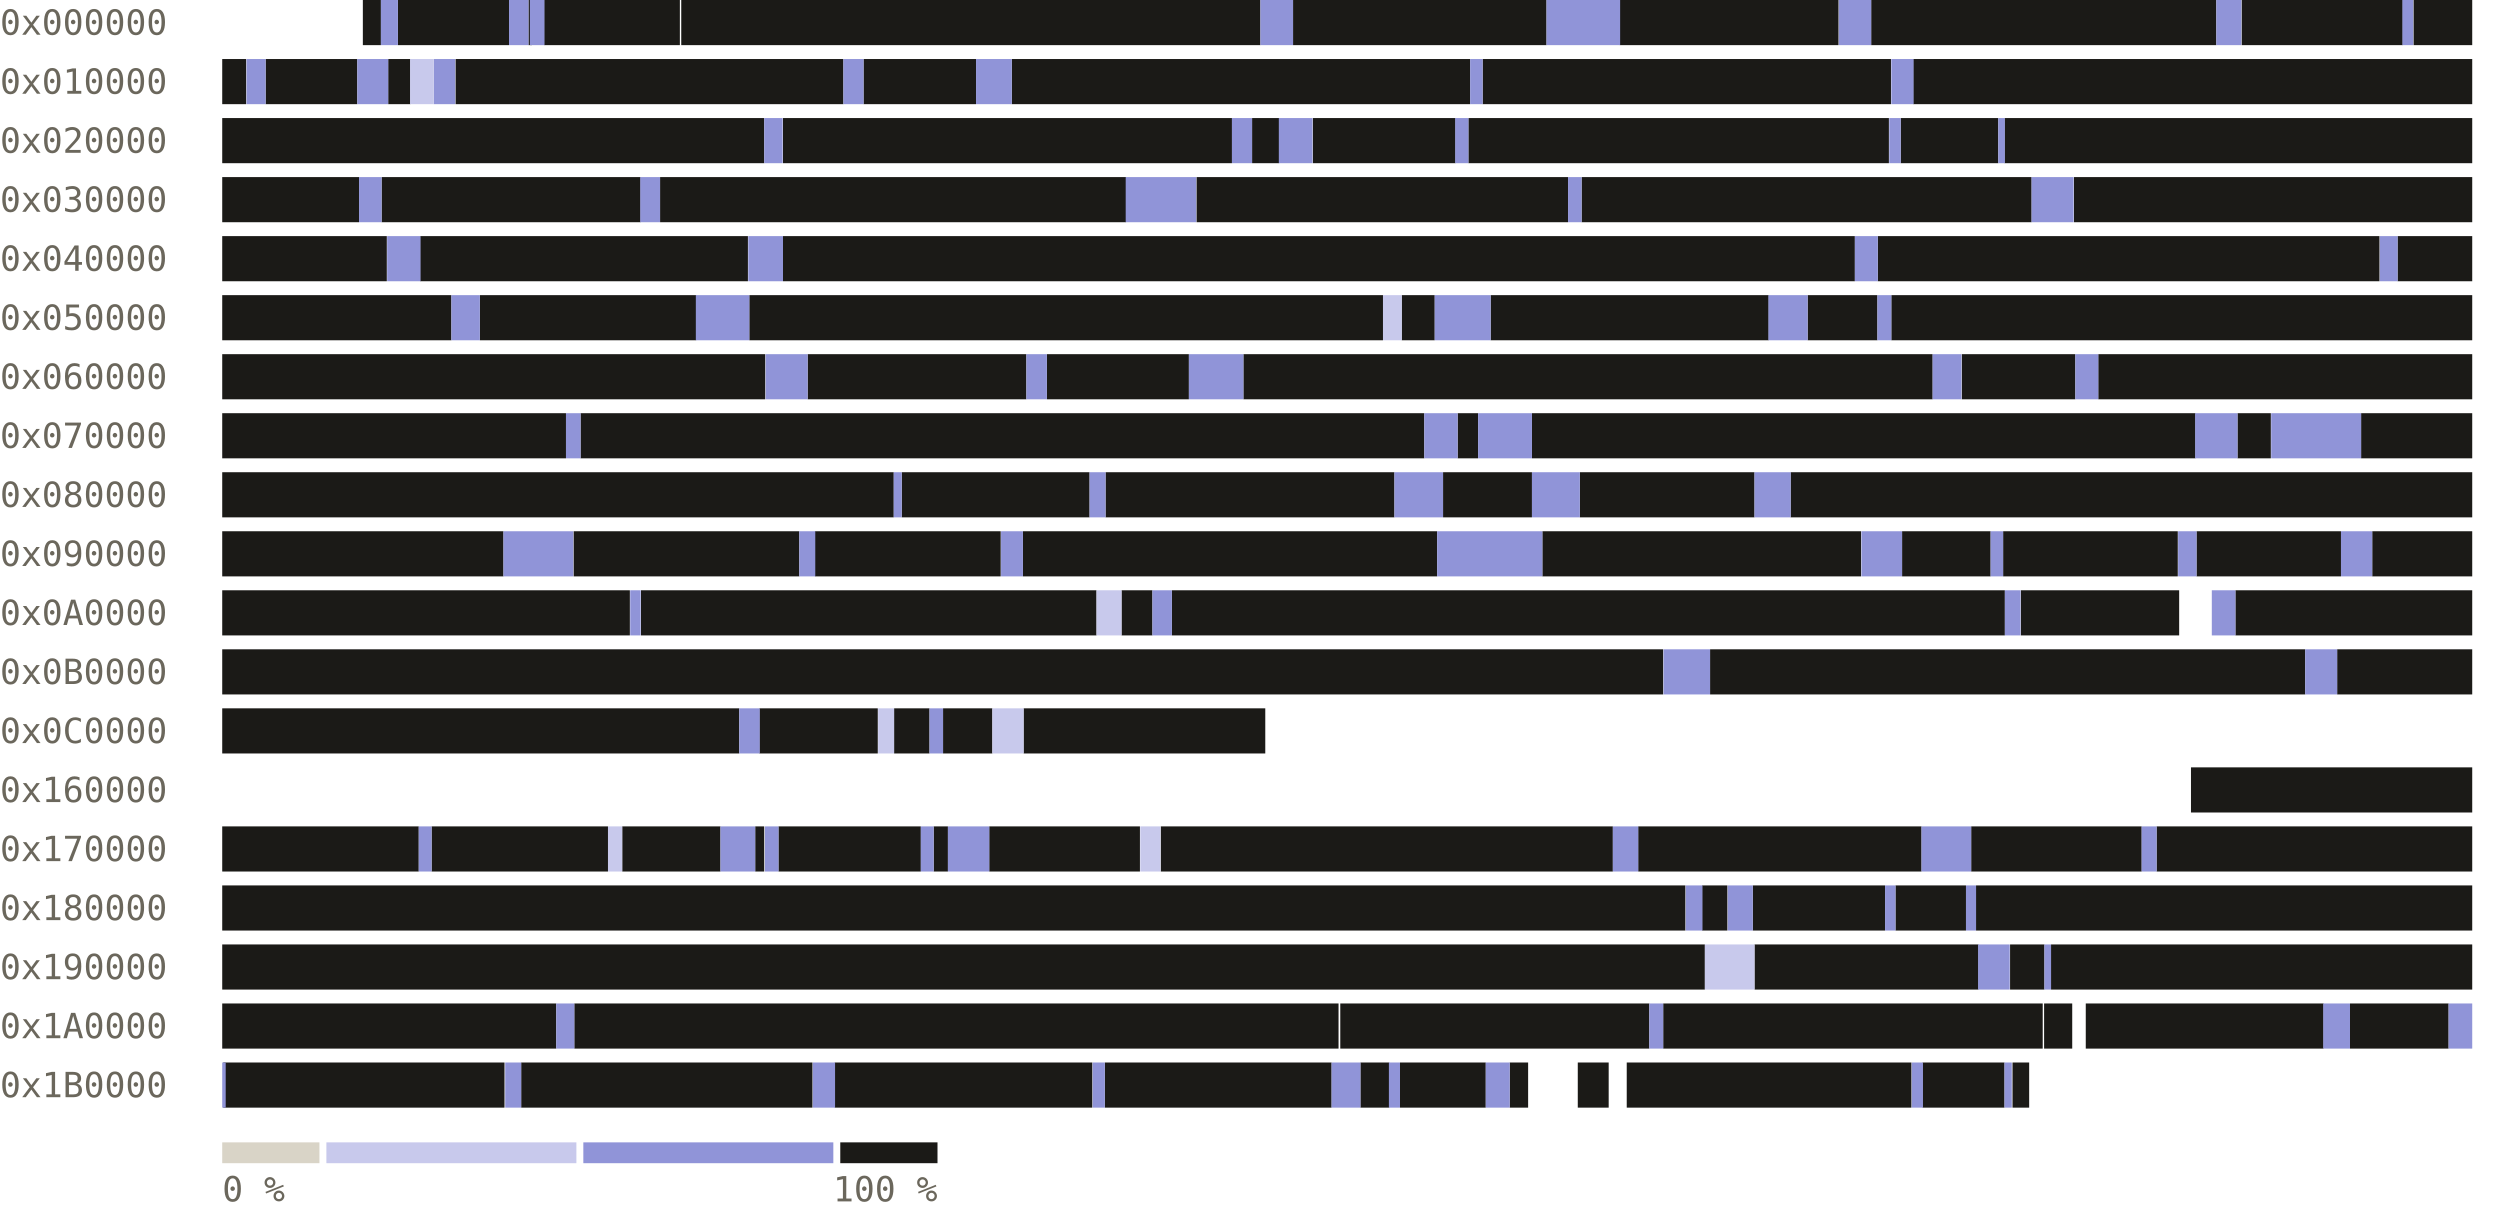
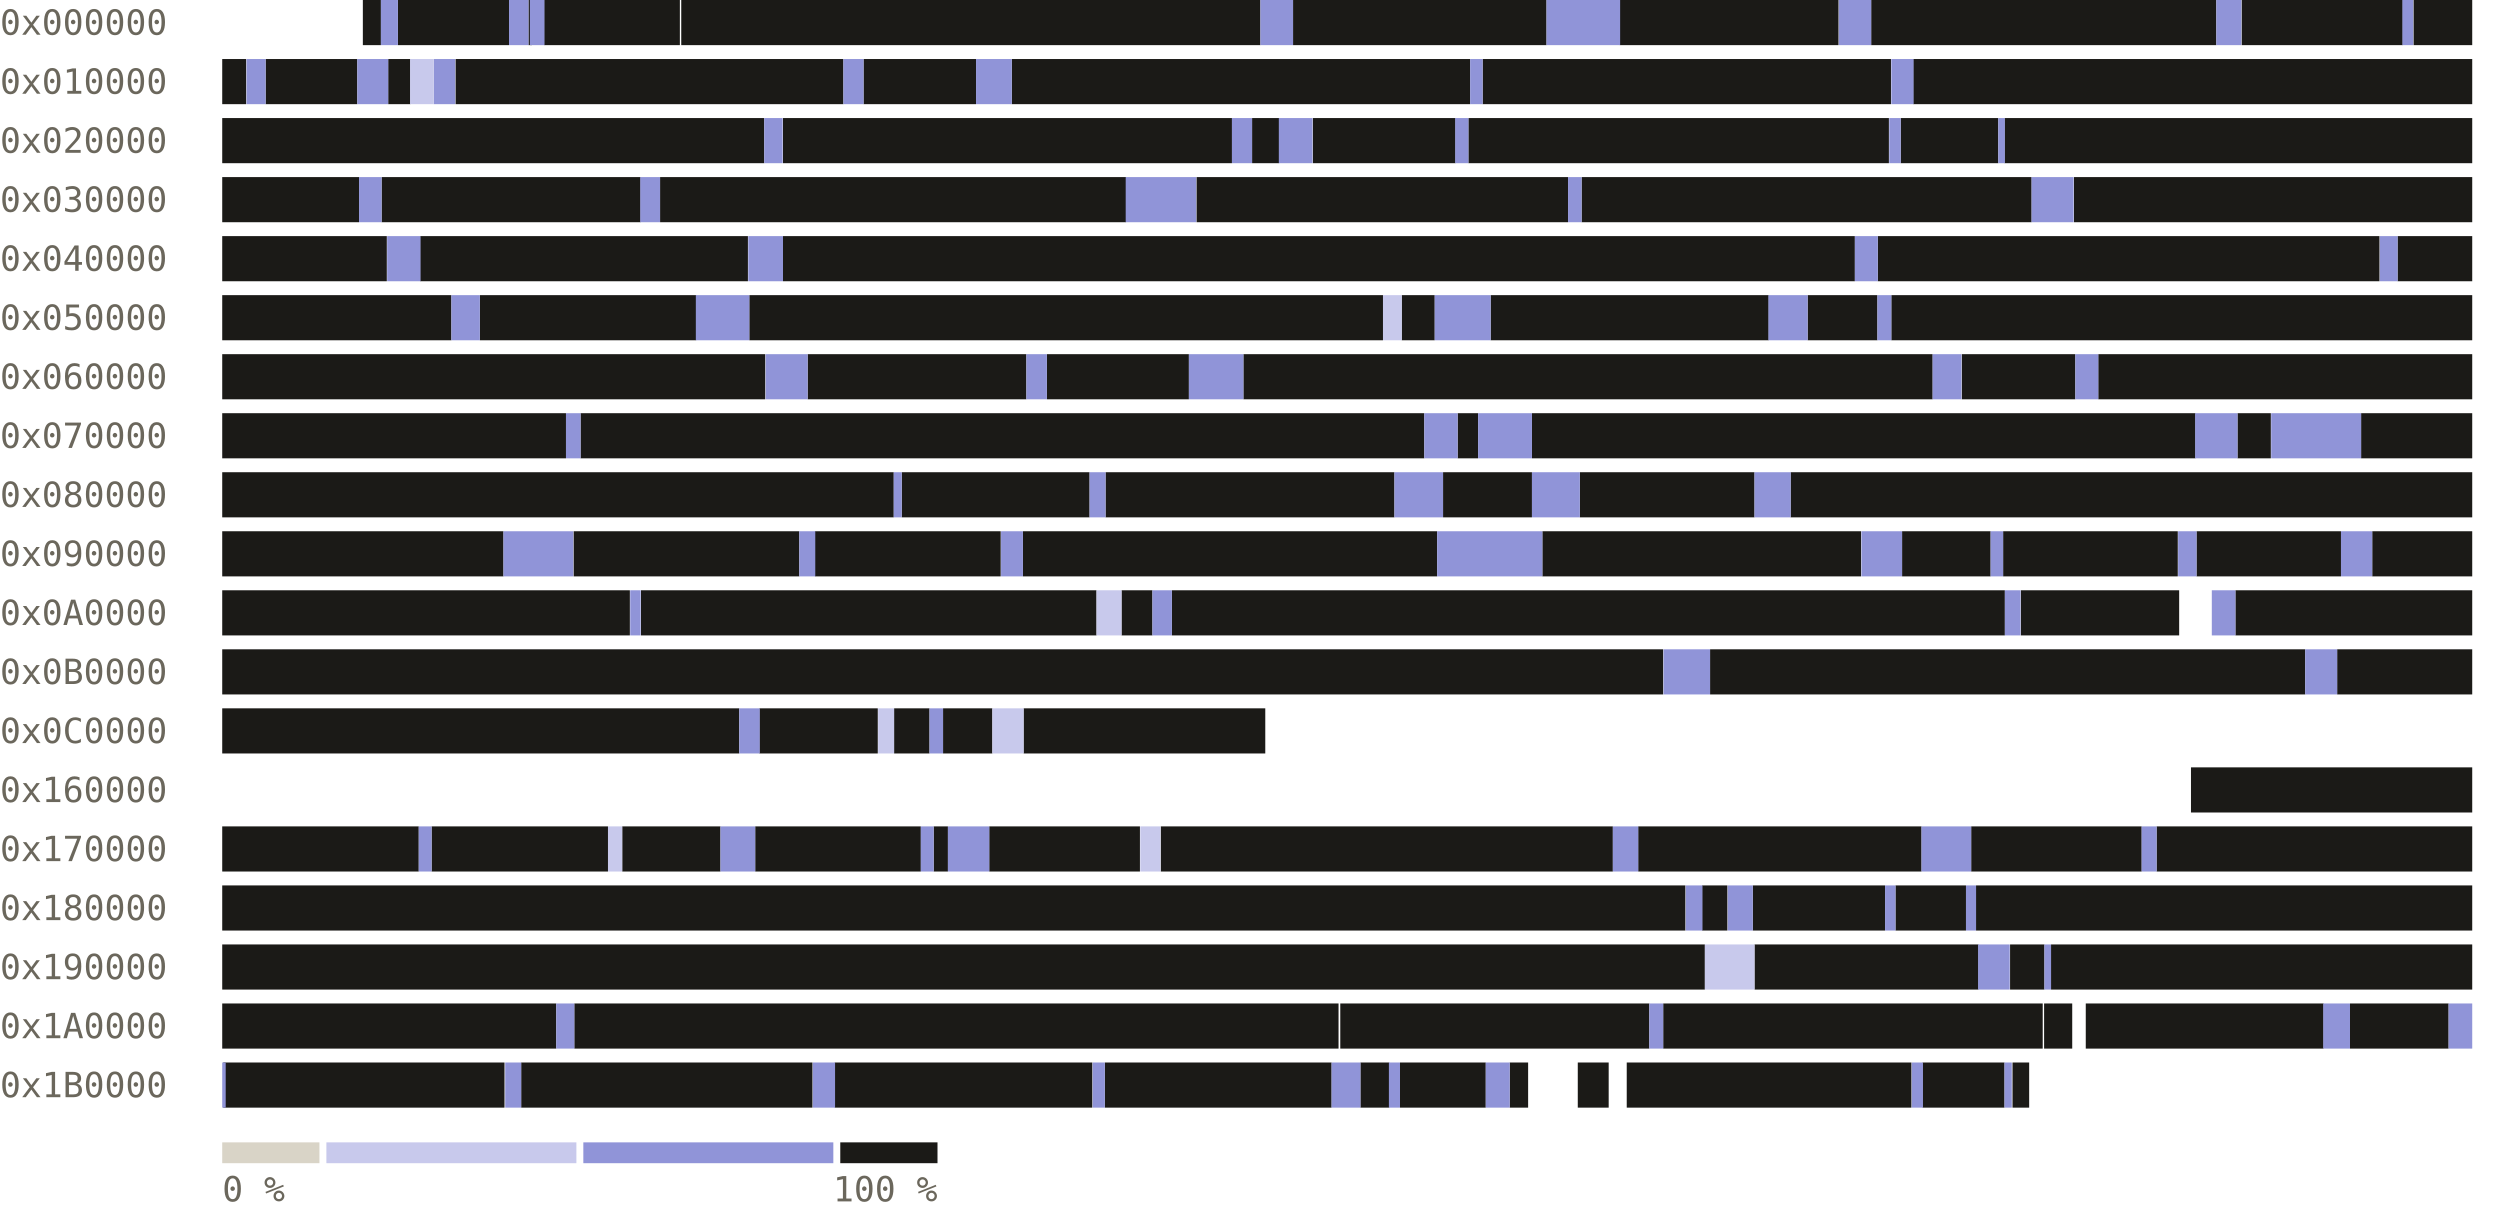
<svg xmlns="http://www.w3.org/2000/svg" viewBox="0 0 720 350" width="720" height="350">
  <style>text{font:10px monospace;fill:#6b675c}.q0{fill:#d9d4c7}.q1{fill:#e3e2f2}.q2{fill:#d6d6ef}.q3{fill:#c8c9ec}.q4{fill:#babce8}.q5{fill:#acafe4}.q6{fill:#9ea2df}.q7{fill:#9094d8}.q8{fill:#8186cf}.q9{fill:#7277c4}.q10{fill:#1b1a17}@media (prefers-color-scheme:dark){text{fill:#a8a293}.q0{fill:#4a463d}.q1{fill:#35375a}.q2{fill:#3c3f66}.q3{fill:#444772}.q4{fill:#4d517f}.q5{fill:#575b8c}.q6{fill:#62669a}.q7{fill:#6e72a8}.q8{fill:#7b7fb6}.q9{fill:#888cc4}.q10{fill:#d6d0bd}}</style>
  <text x="0" y="10">0x000000</text>
  <text x="0" y="27">0x010000</text>
  <text x="0" y="44">0x020000</text>
  <text x="0" y="61">0x030000</text>
  <text x="0" y="78">0x040000</text>
  <text x="0" y="95">0x050000</text>
  <text x="0" y="112">0x060000</text>
  <text x="0" y="129">0x070000</text>
  <text x="0" y="146">0x080000</text>
  <text x="0" y="163">0x090000</text>
  <text x="0" y="180">0x0A0000</text>
  <text x="0" y="197">0x0B0000</text>
  <text x="0" y="214">0x0C0000</text>
  <text x="0" y="231">0x160000</text>
  <text x="0" y="248">0x170000</text>
  <text x="0" y="265">0x180000</text>
  <text x="0" y="282">0x190000</text>
  <text x="0" y="299">0x1A0000</text>
  <text x="0" y="316">0x1B0000</text>
-   <path class="q10" d="M104.5 0h5.2v13h-5.2zM114.6 0h32v13h-32zM152.2 0h1v13h-1zM156.7 0h39.1v13h-39.1zM196.2 0h166.8v13h-166.8zM372.4 0h73v13h-73zM466.5 0h63v13h-63zM538.9 0h99.4v13h-99.4zM645.6 0h46.4v13h-46.4zM695.1 0h16.9v13h-16.9zM64 17h6.9v13h-6.9zM76.5 17h26.4v13h-26.4zM111.8 17h6.4v13h-6.4zM131.2 17h111.7v13h-111.7zM248.7 17h32.4v13h-32.4zM291.4 17h132v13h-132zM427 17h117.6v13h-117.6zM551 17h161v13h-161zM64 34h156.1v13h-156.1zM225.5 34h129.3v13h-129.3zM360.6 34h7.8v13h-7.8zM378.1 34h41.1v13h-41.1zM422.9 34h121.1v13h-121.1zM547.4 34h28.1v13h-28.1zM577.3 34h134.7v13h-134.7zM64 51h39.4v13h-39.4zM109.9 51h74.6v13h-74.6zM190.1 51h134.2v13h-134.2zM344.6 51h107v13h-107zM455.5 51h129.6v13h-129.6zM597.3 51h114.7v13h-114.7zM64 68h47.4v13h-47.4zM121 68h94.4v13h-94.4zM225.5 68h308.7v13h-308.7zM540.8 68h144.5v13h-144.5zM690.5 68h21.5v13h-21.5zM64 85h66v13h-66zM138.2 85h62.3v13h-62.3zM215.8 85h182.5v13h-182.5zM403.7 85h9.5v13h-9.5zM429.3 85h80.1v13h-80.1zM520.6 85h20.1v13h-20.1zM544.7 85h167.3v13h-167.3zM64 102h156.4v13h-156.4zM232.6 102h63v13h-63zM301.5 102h40.9v13h-40.9zM358.1 102h198.5v13h-198.5zM565 102h32.7v13h-32.7zM604.3 102h107.7v13h-107.7zM64 119h99v13h-99zM167.2 119h243v13h-243zM419.8 119h5.9v13h-5.9zM441.2 119h191.1v13h-191.1zM644.4 119h9.6v13h-9.6zM680 119h32v13h-32zM64 136h193.4v13h-193.4zM259.7 136h54.1v13h-54.1zM318.4 136h83.2v13h-83.2zM415.6 136h25.6v13h-25.6zM455 136h50.3v13h-50.3zM515.7 136h196.3v13h-196.3zM64 153h81v13h-81zM165.2 153h65v13h-65zM234.7 153h53.5v13h-53.5zM294.6 153h119.3v13h-119.3zM444.2 153h91.8v13h-91.8zM547.8 153h25.5v13h-25.5zM576.9 153h50.3v13h-50.3zM632.6 153h41.6v13h-41.6zM683.2 153h28.8v13h-28.8zM64 170h117.4v13h-117.4zM184.6 170h131.2v13h-131.2zM323 170h8.9v13h-8.9zM337.5 170h239.9v13h-239.9zM582 170h45.6v13h-45.6zM643.8 170h68.2v13h-68.2zM64 187h415v13h-415zM492.5 187h171.4v13h-171.4zM673.1 187h38.9v13h-38.9zM64 204h148.9v13h-148.9zM218.7 204h34.1v13h-34.1zM257.5 204h10.2v13h-10.2zM271.6 204h14.2v13h-14.2zM294.8 204h69.6v13h-69.6zM631 221h81v13h-81zM64 238h56.6v13h-56.6zM124.3 238h50.8v13h-50.8zM179.2 238h28.3v13h-28.3zM217.5 238h2.6v13h-2.6zM224.2 238h41v13h-41zM268.9 238h4.1v13h-4.1zM284.9 238h43.4v13h-43.4zM334.3 238h130.2v13h-130.2zM471.8 238h81.6v13h-81.6zM567.7 238h49.1v13h-49.1zM621.1 238h90.9v13h-90.9zM64 255h421.4v13h-421.4zM490.2 255h7.3v13h-7.3zM504.8 255h38.1v13h-38.1zM545.9 255h20.3v13h-20.3zM569.1 255h142.9v13h-142.9zM64 272h427v13h-427zM505.3 272h64.5v13h-64.5zM578.9 272h9.9v13h-9.9zM590.7 272h121.3v13h-121.3zM64 289h96.2v13h-96.2zM165.4 289h220.1v13h-220.1zM386 289h89v13h-89zM479 289h109.3v13h-109.3zM588.7 289h8.1v13h-8.1zM600.7 289h68.5v13h-68.5zM676.8 289h28.4v13h-28.4zM64.3 306h81v13h-81zM150.1 306h83.9v13h-83.9zM240.4 306h74.2v13h-74.2zM318.2 306h65.3v13h-65.3zM391.8 306h8.3v13h-8.3zM403.2 306h24.7v13h-24.7zM434.8 306h5.3v13h-5.3zM454.4 306h8.9v13h-8.9zM468.5 306h82v13h-82zM553.7 306h23.6v13h-23.6zM579.6 306h4.8v13h-4.8z" />
-   <path class="q7" d="M109.7 0h4.9v13h-4.9zM146.6 0h5.6v13h-5.6zM152.6 0h4.2v13h-4.2zM363 0h9.4v13h-9.4zM445.4 0h21.2v13h-21.2zM529.6 0h9.3v13h-9.3zM638.3 0h7.2v13h-7.2zM691.9 0h3.1v13h-3.1zM71 17h5.5v13h-5.5zM102.9 17h8.9v13h-8.9zM124.9 17h6.2v13h-6.2zM242.9 17h5.8v13h-5.8zM281.1 17h10.3v13h-10.3zM423.4 17h3.6v13h-3.6zM544.7 17h6.4v13h-6.4zM220.1 34h5.3v13h-5.3zM354.8 34h5.8v13h-5.8zM368.3 34h9.7v13h-9.7zM419.1 34h3.8v13h-3.8zM544.1 34h3.3v13h-3.3zM575.5 34h1.9v13h-1.9zM103.4 51h6.5v13h-6.5zM184.4 51h5.7v13h-5.7zM324.2 51h20.3v13h-20.3zM451.6 51h3.9v13h-3.9zM585.1 51h12.1v13h-12.1zM111.5 68h9.6v13h-9.6zM215.5 68h10v13h-10zM534.2 68h6.6v13h-6.6zM685.4 68h5.1v13h-5.1zM130 85h8.2v13h-8.2zM200.4 85h15.4v13h-15.4zM413.2 85h16.1v13h-16.1zM509.3 85h11.3v13h-11.3zM540.7 85h4v13h-4zM220.5 102h12.1v13h-12.1zM295.6 102h5.9v13h-5.9zM342.4 102h15.7v13h-15.7zM556.6 102h8.3v13h-8.3zM597.7 102h6.6v13h-6.6zM163 119h4.2v13h-4.2zM410.2 119h9.6v13h-9.6zM425.7 119h15.5v13h-15.5zM632.2 119h12.2v13h-12.2zM654.1 119h25.9v13h-25.9zM257.4 136h2.3v13h-2.3zM313.8 136h4.6v13h-4.6zM401.6 136h14v13h-14zM441.2 136h13.8v13h-13.8zM505.3 136h10.4v13h-10.4zM145 153h20.1v13h-20.1zM230.2 153h4.6v13h-4.6zM288.3 153h6.3v13h-6.3zM413.9 153h30.3v13h-30.3zM536.1 153h11.7v13h-11.7zM573.3 153h3.6v13h-3.6zM627.3 153h5.3v13h-5.3zM674.2 153h9v13h-9zM181.5 170h3v13h-3zM331.9 170h5.6v13h-5.6zM577.4 170h4.5v13h-4.5zM637 170h6.8v13h-6.8zM479.1 187h13.4v13h-13.4zM663.9 187h9.2v13h-9.2zM212.9 204h5.9v13h-5.9zM267.7 204h3.9v13h-3.9zM120.6 238h3.7v13h-3.7zM207.5 238h10v13h-10zM220.3 238h3.9v13h-3.9zM265.2 238h3.7v13h-3.7zM273 238h11.9v13h-11.9zM464.5 238h7.3v13h-7.3zM553.4 238h14.3v13h-14.3zM616.8 238h4.3v13h-4.3zM485.5 255h4.8v13h-4.8zM497.6 255h7.2v13h-7.2zM542.9 255h3v13h-3zM566.2 255h2.9v13h-2.9zM569.7 272h9.1v13h-9.1zM588.8 272h1.9v13h-1.9zM160.2 289h5.2v13h-5.2zM475 289h4v13h-4zM669.1 289h7.7v13h-7.7zM705.2 289h6.8v13h-6.8zM64 306h1v13h-1zM145.5 306h4.6v13h-4.6zM234.1 306h6.4v13h-6.4zM314.7 306h3.5v13h-3.5zM383.5 306h8.3v13h-8.3zM400 306h3.2v13h-3.2zM427.9 306h6.9v13h-6.9zM550.6 306h3.2v13h-3.2zM577.3 306h2.1v13h-2.1z" />
+   <path class="q10" d="M104.5 0h5.2v13h-5.2zM114.6 0h32v13h-32zM152.2 0h1v13h-1zM156.7 0h39.1v13h-39.1zM196.2 0h166.8v13h-166.8zM372.4 0h73v13h-73zM466.5 0h63v13h-63zM538.9 0h99.4v13h-99.4zM645.6 0h46.4v13h-46.4zM695.1 0h16.9v13h-16.9zM64 17h6.9v13h-6.9zM76.5 17h26.4v13h-26.4zM111.8 17h6.4v13h-6.4zM131.2 17h111.7v13h-111.7zM248.7 17h32.4v13h-32.4zM291.4 17h132v13h-132zM427 17h117.6v13h-117.6zM551 17h161v13h-161zM64 34h156.1v13h-156.1zM225.5 34h129.3v13h-129.3zM360.6 34h7.8v13h-7.8zM378.1 34h41.1v13h-41.1zM422.9 34h121.1v13h-121.1zM547.4 34h28.1v13h-28.1zM577.3 34h134.7v13h-134.7zM64 51h39.4v13h-39.4zM109.9 51h74.6v13h-74.6zM190.1 51h134.2v13h-134.2zM344.6 51h107v13h-107zM455.5 51h129.6v13h-129.6zM597.3 51h114.7v13h-114.7zM64 68h47.4v13h-47.4zM121 68h94.4v13h-94.4zM225.5 68h308.7v13h-308.7zM540.8 68h144.5v13h-144.5zM690.5 68h21.5v13h-21.5zM64 85h66v13h-66zM138.2 85h62.3v13h-62.3zM215.8 85h182.5v13h-182.5zM403.7 85h9.5v13h-9.5zM429.3 85h80.1v13h-80.1zM520.6 85h20.1v13h-20.1zM544.7 85h167.3v13h-167.3zM64 102h156.4v13h-156.4zM232.6 102h63v13h-63zM301.5 102h40.9v13h-40.9zM358.1 102h198.5v13h-198.5zM565 102h32.7v13h-32.7zM604.3 102h107.7v13h-107.7zM64 119h99v13h-99zM167.2 119h243v13h-243zM419.8 119h5.9v13h-5.9zM441.2 119h191.1v13h-191.1zM644.4 119h9.6v13h-9.6zM680 119h32v13h-32zM64 136h193.4v13h-193.4zM259.7 136h54.1v13h-54.1zM318.4 136h83.2v13h-83.2zM415.6 136h25.6v13h-25.6zM455 136h50.3v13h-50.3zM515.7 136h196.3v13h-196.3zM64 153h81v13h-81zM165.2 153h65v13h-65zM234.7 153h53.5v13h-53.5zM294.6 153h119.3v13h-119.3zM444.2 153h91.8v13h-91.8zM547.8 153h25.5v13h-25.5zM576.9 153h50.3v13h-50.3zM632.6 153h41.6v13h-41.6zM683.2 153h28.8v13h-28.8zM64 170h117.4v13h-117.4zM184.6 170h131.2v13h-131.2zM323 170h8.9v13h-8.9zM337.5 170h239.9v13h-239.9zM582 170h45.6v13h-45.6zM643.8 170h68.2v13h-68.2zM64 187h415v13h-415zM492.5 187h171.4v13h-171.4zM673.1 187h38.9v13h-38.9zM64 204h148.9v13h-148.9zM218.7 204h34.1v13h-34.1zM257.5 204h10.2v13h-10.2zM271.6 204h14.2v13h-14.2zM294.8 204h69.6v13h-69.6zM631 221h81v13h-81zM64 238h56.6v13h-56.6zM124.3 238h50.8v13h-50.8zM179.2 238h28.3v13h-28.3zM217.5 238h47.7v13h-47.7zM268.9 238h4.1v13h-4.1zM284.9 238h43.4v13h-43.4zM334.3 238h130.2v13h-130.2zM471.8 238h81.6v13h-81.6zM567.7 238h49.1v13h-49.1zM621.1 238h90.9v13h-90.9zM64 255h421.4v13h-421.4zM490.2 255h7.3v13h-7.3zM504.8 255h38.1v13h-38.1zM545.9 255h20.3v13h-20.3zM569.1 255h142.9v13h-142.9zM64 272h427v13h-427zM505.3 272h64.5v13h-64.5zM578.9 272h9.9v13h-9.9zM590.7 272h121.3v13h-121.3zM64 289h96.2v13h-96.2zM165.4 289h220.1v13h-220.1zM386 289h89v13h-89zM479 289h109.3v13h-109.3zM588.7 289h8.1v13h-8.1zM600.7 289h68.5v13h-68.5zM676.8 289h28.4v13h-28.4zM64.3 306h81v13h-81zM150.1 306h83.9v13h-83.9zM240.4 306h74.2v13h-74.2zM318.2 306h65.3v13h-65.3zM391.8 306h8.3v13h-8.3zM403.2 306h24.7v13h-24.7zM434.8 306h5.3v13h-5.3zM454.4 306h8.9v13h-8.9zM468.5 306h82v13h-82zM553.7 306h23.6v13h-23.6zM579.6 306h4.8v13h-4.8z" />
+   <path class="q7" d="M109.7 0h4.9v13h-4.9zM146.6 0h5.6v13h-5.6zM152.6 0h4.2v13h-4.2zM363 0h9.4v13h-9.4zM445.4 0h21.2v13h-21.2zM529.6 0h9.3v13h-9.3zM638.3 0h7.2v13h-7.2zM691.9 0h3.1v13h-3.1zM71 17h5.5v13h-5.5zM102.9 17h8.9v13h-8.9zM124.9 17h6.2v13h-6.2zM242.9 17h5.8v13h-5.8zM281.1 17h10.3v13h-10.3zM423.4 17h3.6v13h-3.6zM544.7 17h6.4v13h-6.4zM220.1 34h5.3v13h-5.3zM354.8 34h5.8v13h-5.8zM368.3 34h9.7v13h-9.7zM419.1 34h3.8v13h-3.8zM544.1 34h3.3v13h-3.3zM575.5 34h1.9v13h-1.9zM103.4 51h6.5v13h-6.5zM184.4 51h5.7v13h-5.7zM324.2 51h20.3v13h-20.3zM451.6 51h3.9v13h-3.9zM585.1 51h12.1v13h-12.1zM111.5 68h9.6v13h-9.6zM215.5 68h10v13h-10zM534.2 68h6.6v13h-6.6zM685.4 68h5.1v13h-5.1zM130 85h8.2v13h-8.2zM200.4 85h15.4v13h-15.4zM413.2 85h16.1v13h-16.1zM509.3 85h11.3v13h-11.3zM540.7 85h4v13h-4zM220.5 102h12.1v13h-12.1zM295.6 102h5.9v13h-5.9zM342.4 102h15.7v13h-15.7zM556.6 102h8.3v13h-8.3zM597.7 102h6.6v13h-6.6zM163 119h4.2v13h-4.2zM410.2 119h9.6v13h-9.6zM425.7 119h15.5v13h-15.5zM632.2 119h12.2v13h-12.2zM654.1 119h25.9v13h-25.9zM257.4 136h2.3v13h-2.3zM313.8 136h4.6v13h-4.6zM401.6 136h14v13h-14zM441.2 136h13.8v13h-13.8zM505.3 136h10.4v13h-10.4zM145 153h20.1v13h-20.1zM230.2 153h4.6v13h-4.6zM288.3 153h6.3v13h-6.3zM413.9 153h30.3v13h-30.3zM536.1 153h11.7v13h-11.7zM573.3 153h3.6v13h-3.6zM627.3 153h5.3v13h-5.3zM674.2 153h9v13h-9zM181.5 170h3v13h-3zM331.9 170h5.6v13h-5.6zM577.4 170h4.5v13h-4.5zM637 170h6.8v13h-6.8zM479.1 187h13.4v13h-13.4zM663.9 187h9.2v13h-9.2zM212.9 204h5.9v13h-5.9zM267.7 204h3.9v13h-3.9zM120.6 238h3.7v13h-3.7zM207.5 238h10v13h-10zM265.2 238h3.7v13h-3.7zM273 238h11.9v13h-11.9zM464.5 238h7.3v13h-7.3zM553.4 238h14.3v13h-14.3zM616.8 238h4.3v13h-4.3zM485.5 255h4.8v13h-4.8zM497.6 255h7.2v13h-7.2zM542.9 255h3v13h-3zM566.2 255h2.9v13h-2.9zM569.7 272h9.1v13h-9.1zM588.8 272h1.9v13h-1.9zM160.2 289h5.2v13h-5.2zM475 289h4v13h-4zM669.1 289h7.7v13h-7.7zM705.2 289h6.8v13h-6.8zM64 306h1v13h-1zM145.5 306h4.6v13h-4.6zM234.1 306h6.4v13h-6.4zM314.7 306h3.5v13h-3.5zM383.5 306h8.3v13h-8.3zM400 306h3.2v13h-3.2zM427.9 306h6.9v13h-6.9zM550.6 306h3.2v13h-3.2zM577.3 306h2.1v13h-2.1z" />
  <path class="q3" d="M118.1 17h6.8v13h-6.8zM398.3 85h5.4v13h-5.4zM315.8 170h7.2v13h-7.2zM252.9 204h4.6v13h-4.6zM285.8 204h9v13h-9zM175.1 238h4.1v13h-4.1zM328.4 238h5.8v13h-5.8zM491 272h14.3v13h-14.3z" />
  <rect class="q0" x="64" y="329" width="28" height="6" />
  <rect class="q3" x="94" y="329" width="72" height="6" />
  <rect class="q7" x="168" y="329" width="72" height="6" />
  <rect class="q10" x="242" y="329" width="28" height="6" />
  <text x="64" y="346">0 %</text>
  <text x="270" y="346" text-anchor="end">100 %</text>
</svg>
